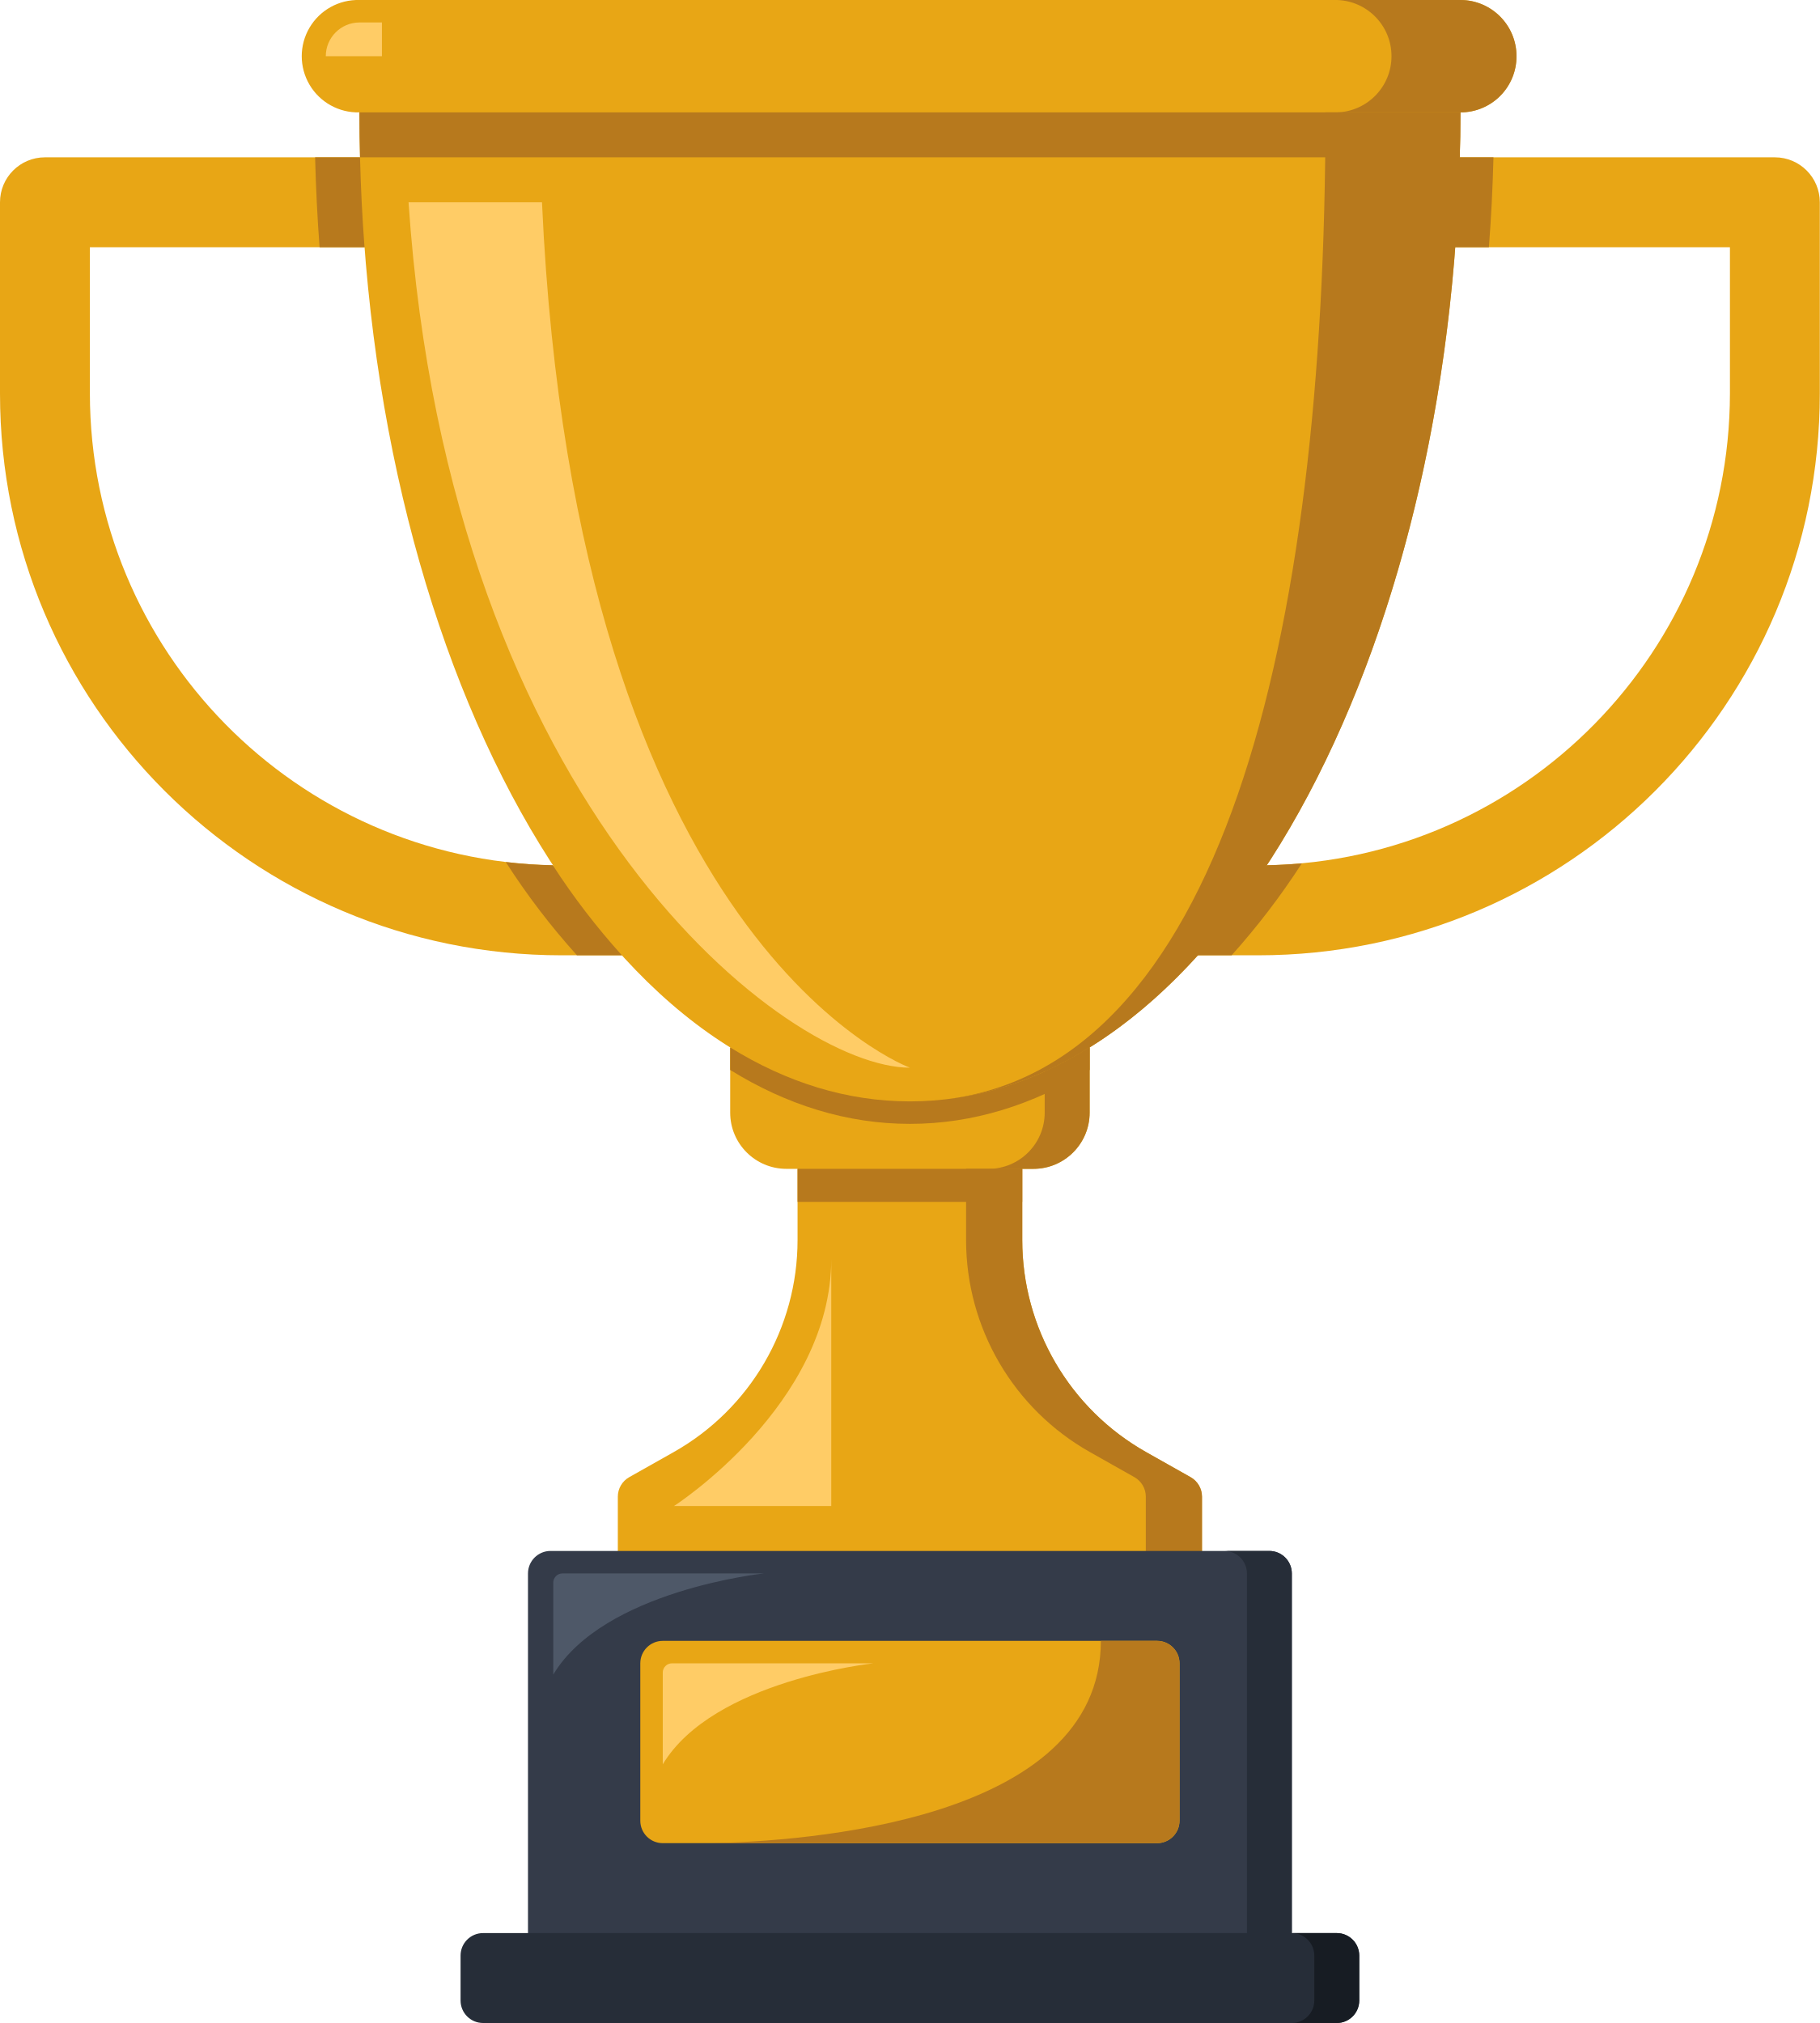
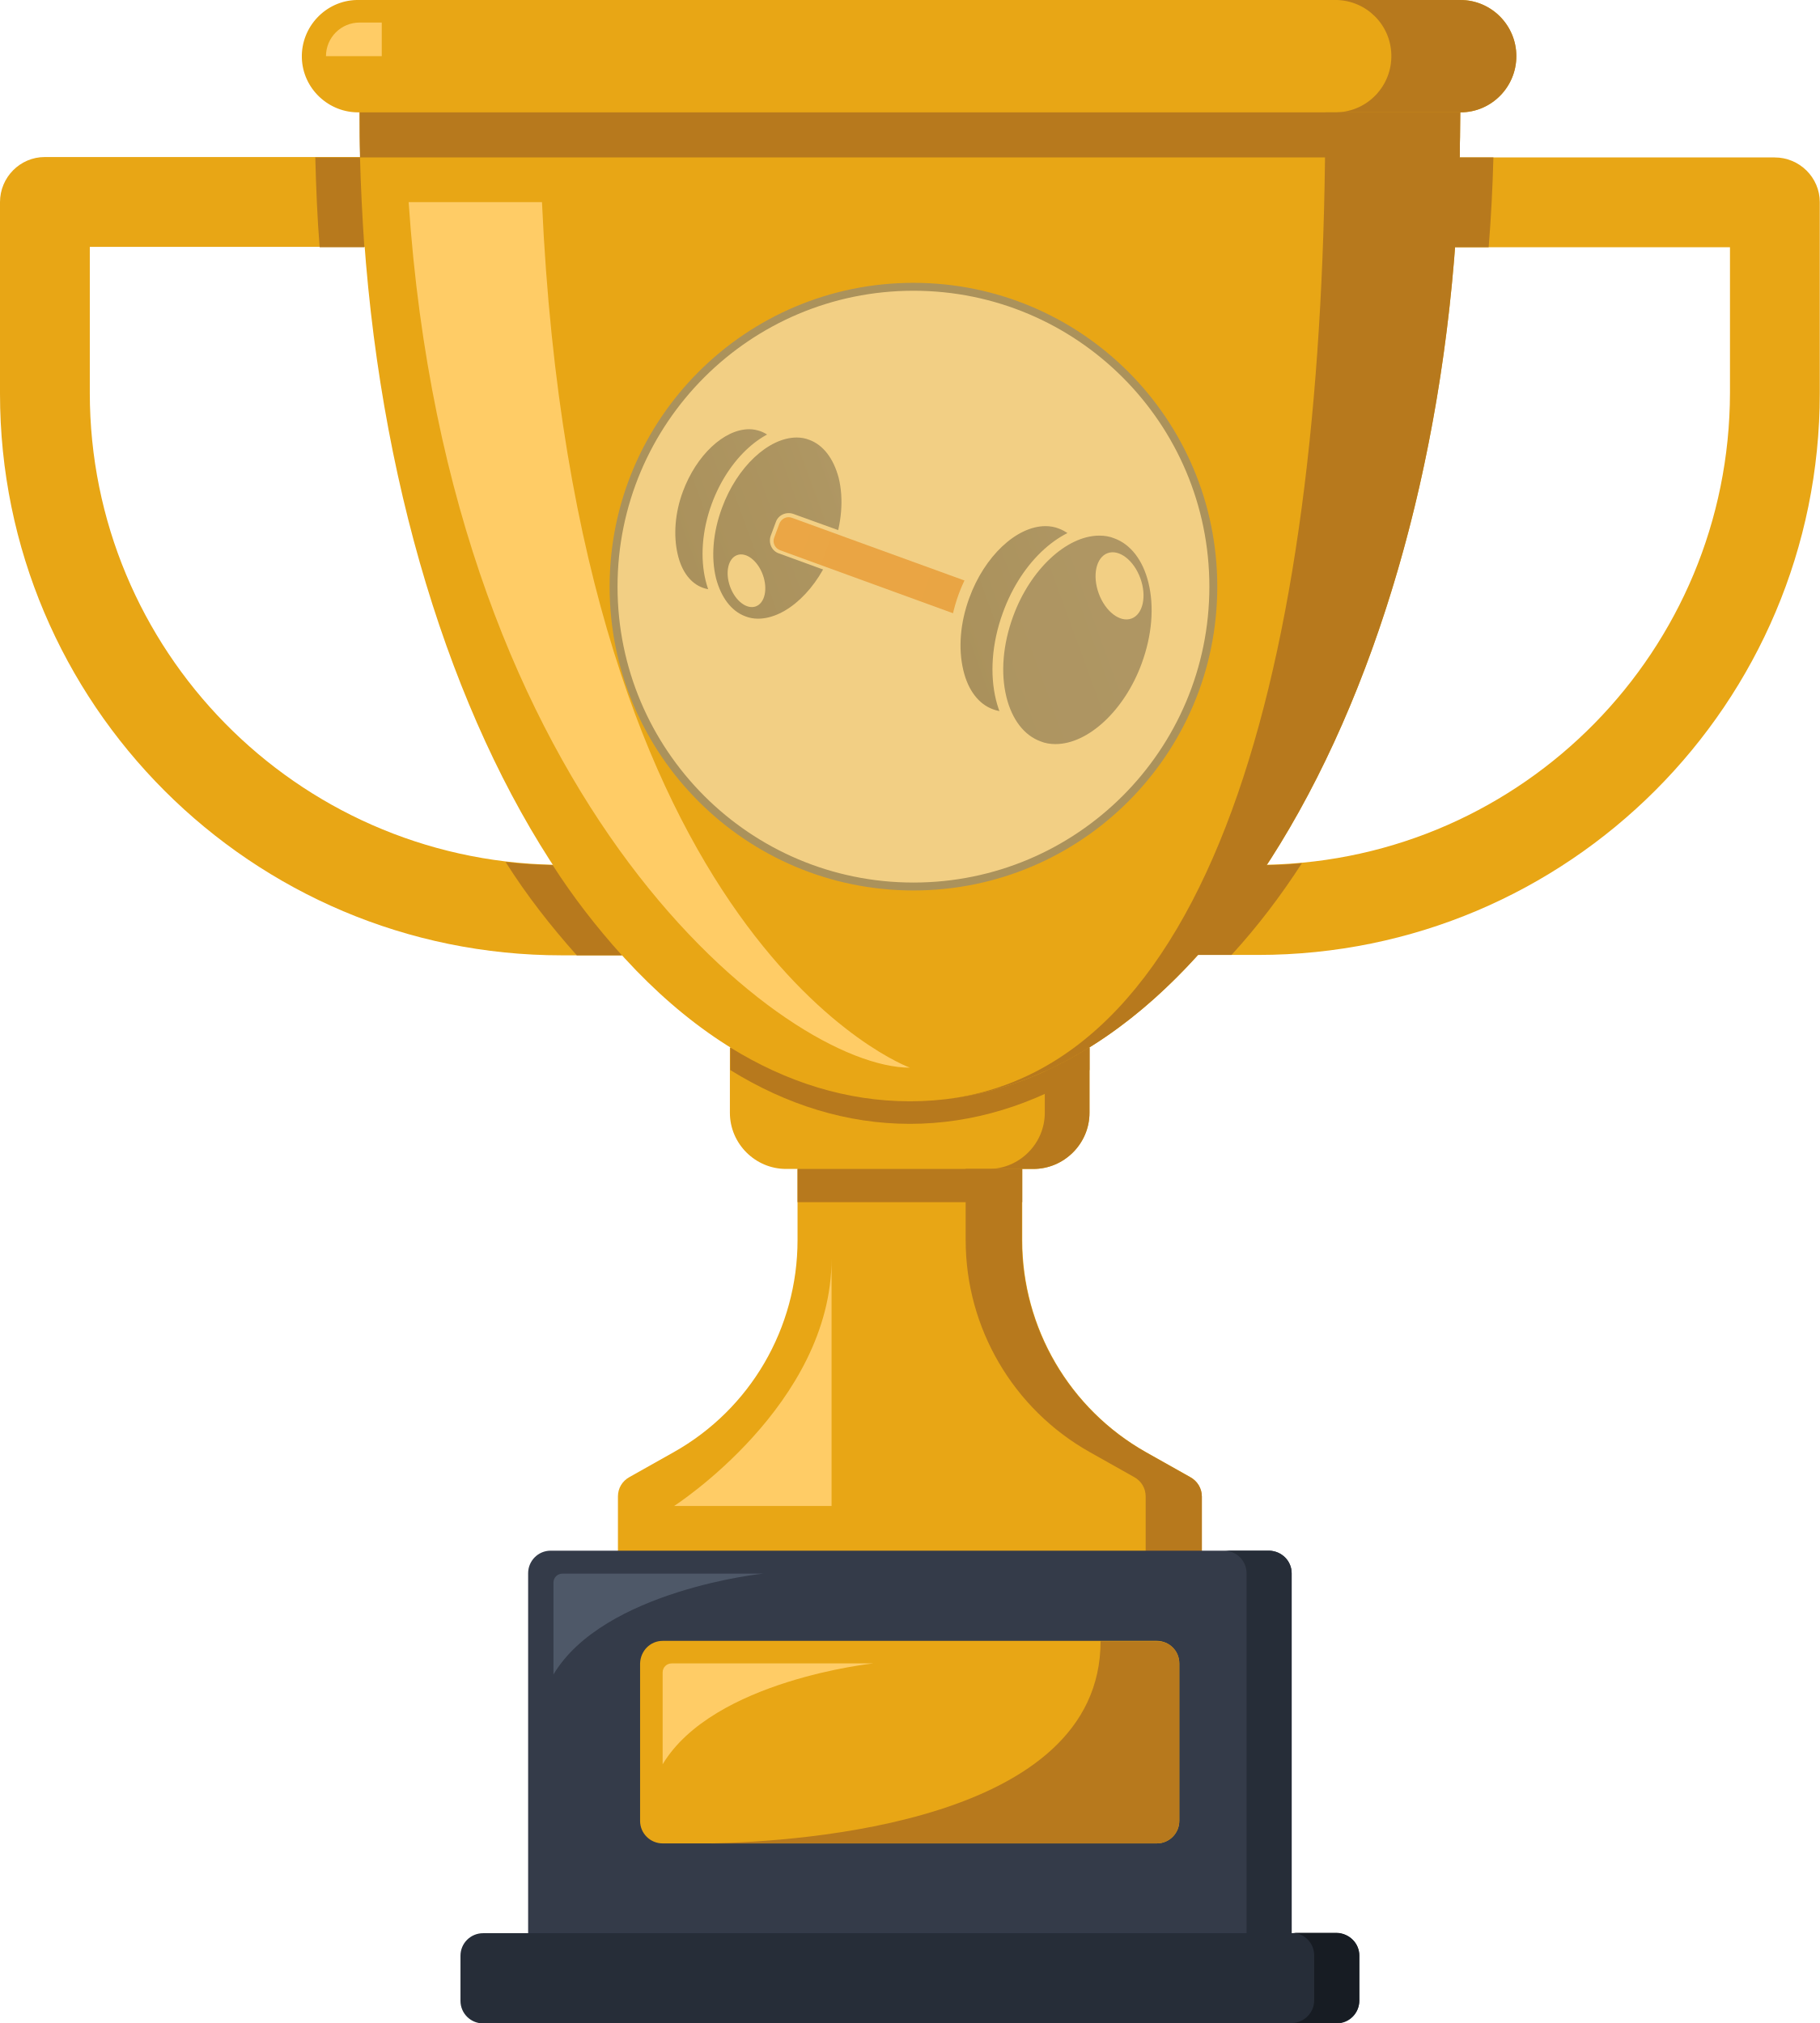
- <svg xmlns="http://www.w3.org/2000/svg" id="objects" viewBox="0 0 460 511.39">
-   <defs>
-     <style>.cls-1{fill:#e8a615;}.cls-2{fill:#b7791d;}.cls-3{fill:#343b49;}.cls-4{fill:#262d38;}.cls-5{fill:#171c23;}.cls-6{fill:#fc6;}.cls-7{fill:#4e5868;}</style>
-   </defs>
-   <path class="cls-1" d="M530,92.14v48.3A142,142,0,0,1,388,282.49H368.15l22.06-22.76A119.4,119.4,0,0,0,507.28,140.44V103.5H422.1l2.84-22.73h93.7A11.36,11.36,0,0,1,530,92.14Z" transform="translate(-70 -41)" />
-   <path class="cls-1" d="M373.83,419.34v25.09H226.17V419.34a5.66,5.66,0,0,1,2.9-4.94l11.19-6.31a61.55,61.55,0,0,0,31.34-53.64V327.94h56.8v26.51a61.55,61.55,0,0,0,31.34,53.64l11.19,6.31A5.66,5.66,0,0,1,373.83,419.34Z" transform="translate(-70 -41)" />
-   <path class="cls-2" d="M373.83,419.34v25.09h-14.2V419.34a5.66,5.66,0,0,0-2.9-4.94l-11.18-6.31a61.53,61.53,0,0,1-31.35-53.64V327.94h14.2v26.51a61.55,61.55,0,0,0,31.34,53.64l11.19,6.31A5.66,5.66,0,0,1,373.83,419.34Z" transform="translate(-70 -41)" />
-   <path class="cls-1" d="M345.43,305.78v16.48a14.21,14.21,0,0,1-14.2,14.21H268.77a14.21,14.21,0,0,1-14.2-14.21V305.78Z" transform="translate(-70 -41)" />
-   <rect class="cls-2" x="201.6" y="295.47" width="56.79" height="8.35" />
-   <path class="cls-3" d="M396.54,438.74v99.44H203.46V438.74a5.7,5.7,0,0,1,5.68-5.68H390.86A5.7,5.7,0,0,1,396.54,438.74Z" transform="translate(-70 -41)" />
-   <path class="cls-4" d="M396.54,438.74v99.44H385.19V438.74a5.7,5.7,0,0,0-5.68-5.68h11.35A5.7,5.7,0,0,1,396.54,438.74Z" transform="translate(-70 -41)" />
-   <rect class="cls-4" x="116.42" y="488.66" width="227.16" height="22.73" rx="5.68" />
-   <path class="cls-5" d="M413.58,535.34V546.7a5.7,5.7,0,0,1-5.68,5.69H396.54a5.7,5.7,0,0,0,5.68-5.69V535.34a5.69,5.69,0,0,0-5.68-5.68H407.9A5.7,5.7,0,0,1,413.58,535.34Z" transform="translate(-70 -41)" />
-   <rect class="cls-1" x="161.85" y="414.79" width="136.3" height="51.14" rx="5.68" />
-   <path class="cls-2" d="M345.43,305.78v16.48a14.21,14.21,0,0,1-14.2,14.21H319.88a14.21,14.21,0,0,0,14.19-14.21V305.78Z" transform="translate(-70 -41)" />
-   <path class="cls-1" d="M240.37,282.49H212a142,142,0,0,1-142-142V92.14A11.36,11.36,0,0,1,81.36,80.77h93.7V103.5H92.72v36.94A119.4,119.4,0,0,0,209.79,259.73Z" transform="translate(-70 -41)" />
-   <path class="cls-1" d="M439.14,58.05V69.41c0,138.07-62.3,250-139.14,250s-139.14-111.94-139.14-250V58.05Z" transform="translate(-70 -41)" />
-   <path class="cls-2" d="M162.14,103.5H150.78q-.84-11.2-1.13-22.73H161Q161.29,92.29,162.14,103.5Z" transform="translate(-70 -41)" />
-   <path class="cls-2" d="M227.2,282.49H215.84a181.08,181.08,0,0,1-18-23.58,116.71,116.71,0,0,0,11.9.82A178.82,178.82,0,0,0,227.2,282.49Z" transform="translate(-70 -41)" />
-   <path class="cls-2" d="M345.43,305.78v5.69C331.18,320.3,315.9,325.1,300,325.1s-31.18-4.8-45.43-13.63v-5.69c14.25,8.84,29.53,13.64,45.43,13.64S331.18,314.62,345.43,305.78Z" transform="translate(-70 -41)" />
-   <path class="cls-2" d="M439.14,58.05V69.41c0,133.76-58.47,243-132,249.7,71.44-6.79,97.9-116,97.9-249.7V58.05Z" transform="translate(-70 -41)" />
-   <path class="cls-1" d="M453.33,55.21a14.15,14.15,0,0,1-14.19,14.2H160.86a14.21,14.21,0,1,1,0-28.41H439.14A14.2,14.2,0,0,1,453.33,55.21Z" transform="translate(-70 -41)" />
-   <path class="cls-2" d="M439.14,69.41c0,3.81-.06,7.59-.15,11.36H161c-.09-3.77-.15-7.55-.15-11.36Z" transform="translate(-70 -41)" />
-   <path class="cls-2" d="M453.33,55.21a14.15,14.15,0,0,1-14.19,14.2H407.9a14.21,14.21,0,0,0,0-28.41h31.24A14.2,14.2,0,0,1,453.33,55.21Z" transform="translate(-70 -41)" />
-   <path class="cls-2" d="M368.15,461.47v39.78a5.7,5.7,0,0,1-5.68,5.68H249.74c22.94-.46,98.53-5.34,98.53-51.14h14.2A5.7,5.7,0,0,1,368.15,461.47Z" transform="translate(-70 -41)" />
-   <path class="cls-6" d="M237.53,487V463.8a2.32,2.32,0,0,1,2.32-2.33h50.92S250.31,465.73,237.53,487Z" transform="translate(-70 -41)" />
-   <path class="cls-7" d="M209.85,464.31V441.07a2.33,2.33,0,0,1,2.32-2.33h50.92S222.62,443,209.85,464.31Z" transform="translate(-70 -41)" />
-   <path class="cls-6" d="M300,310.9c-30.84,0-116.36-65.09-126.73-218.76H207C215.5,280.16,300,310.9,300,310.9Z" transform="translate(-70 -41)" />
-   <path class="cls-6" d="M240.37,421.7s39.75-25.57,39.75-62.5v62.5Z" transform="translate(-70 -41)" />
-   <path class="cls-6" d="M166.54,46.68v8.53H152.35a8.53,8.53,0,0,1,8.51-8.53Z" transform="translate(-70 -41)" />
-   <path class="cls-2" d="M447.51,80.77c-.2,7.68-.57,15.26-1.16,22.73H422.1l2.84-22.73Z" transform="translate(-70 -41)" />
-   <path class="cls-2" d="M399.07,259.25a185.79,185.79,0,0,1-17.75,23.24H368.15l10.05-10.34,12-12.42C393.19,259.67,396.15,259.5,399.07,259.25Z" transform="translate(-70 -41)" />
+ <svg xmlns="http://www.w3.org/2000/svg" version="1.1" x="0px" y="0px" viewBox="0 0 460 511.4" style="enable-background:new 0 0 460 511.4;" xml:space="preserve">
+   <style type="text/css">
+ 	.st0{fill:#E8A615;}
+ 	.st1{fill:#B7791D;}
+ 	.st2{fill:#343B49;}
+ 	.st3{fill:#262D38;}
+ 	.st4{fill:#171C23;}
+ 	.st5{fill:#FFCC66;}
+ 	.st6{fill:#4E5868;}
+ 	.st7{opacity:0.5;}
+ 	.st8{fill:#FCF8F3;stroke:#6E7DA2;stroke-width:2;stroke-miterlimit:10;}
+ 	.st9{fill:url(#SVGID_1_);}
+ 	.st10{fill:#FCF8F3;}
+ 	.st11{fill:url(#SVGID_00000036941191449094247290000007758546189601929356_);}
+ 	.st12{fill:url(#SVGID_00000063634675173973875350000004599045123873280943_);}
+ 	.st13{fill:url(#SVGID_00000086669743098867890160000005165075231113024641_);}
+ 	.st14{fill:url(#SVGID_00000119832546484969731090000016580011084314185148_);}
+ </style>
+   <g id="objects">
+     <path class="st0" d="M460,51.1v48.3c0,78.4-63.5,142-142,142c0,0,0,0,0,0h-19.9l22.1-22.8c65-1.3,117-54.3,117.1-119.3V62.5h-85.2   l2.8-22.7h93.7C454.9,39.8,460,44.9,460,51.1C460,51.1,460,51.1,460,51.1z" />
+     <path class="st0" d="M303.8,378.3v25.1H156.2v-25.1c0-2.1,1.1-3.9,2.9-4.9l11.2-6.3c19.4-10.9,31.3-31.4,31.3-53.6v-26.5h56.8v26.5   c0,22.2,12,42.7,31.3,53.6l11.2,6.3C302.7,374.4,303.8,376.3,303.8,378.3z" />
+     <path class="st1" d="M303.8,378.3v25.1h-14.2v-25.1c0-2.1-1.1-3.9-2.9-4.9l-11.2-6.3c-19.4-10.9-31.4-31.4-31.4-53.6v-26.5h14.2   v26.5c0,22.2,12,42.7,31.3,53.6l11.2,6.3C302.7,374.4,303.8,376.3,303.8,378.3z" />
+     <path class="st0" d="M275.4,264.8v16.5c0,7.8-6.4,14.2-14.2,14.2h-62.5c-7.8,0-14.2-6.4-14.2-14.2v-16.5H275.4z" />
+     <rect x="201.6" y="295.5" class="st1" width="56.8" height="8.4" />
+     <path class="st2" d="M326.5,397.7v99.4H133.5v-99.4c0-3.1,2.5-5.7,5.7-5.7h181.7C324,392.1,326.5,394.6,326.5,397.7z" />
+     <path class="st3" d="M326.5,397.7v99.4h-11.4v-99.4c0-3.1-2.5-5.7-5.7-5.7h11.4C324,392.1,326.5,394.6,326.5,397.7z" />
+     <path class="st3" d="M122.1,488.7h215.8c3.1,0,5.7,2.5,5.7,5.7v11.4c0,3.1-2.5,5.7-5.7,5.7H122.1c-3.1,0-5.7-2.5-5.7-5.7v-11.4   C116.4,491.2,119,488.7,122.1,488.7z" />
+     <path class="st4" d="M343.6,494.3v11.4c0,3.1-2.5,5.7-5.7,5.7h-11.4c3.1,0,5.7-2.6,5.7-5.7v-11.4c0-3.1-2.5-5.7-5.7-5.7h11.4   C341,488.7,343.6,491.2,343.6,494.3z" />
+     <path class="st0" d="M167.5,414.8h124.9c3.1,0,5.7,2.5,5.7,5.7v39.8c0,3.1-2.5,5.7-5.7,5.7H167.5c-3.1,0-5.7-2.5-5.7-5.7v-39.8   C161.9,417.3,164.4,414.8,167.5,414.8z" />
+     <path class="st1" d="M275.4,264.8v16.5c0,7.8-6.4,14.2-14.2,14.2h-11.3c7.8,0,14.2-6.4,14.2-14.2v-16.5H275.4z" />
+     <path class="st0" d="M170.4,241.5H142c-78.4,0-142-63.6-142-142V51.1c0-6.3,5.1-11.4,11.3-11.4c0,0,0,0,0,0h93.7v22.7H22.7v36.9   c0,65,52.1,118,117.1,119.3L170.4,241.5z" />
+     <path class="st0" d="M369.1,17v11.4c0,138.1-62.3,250-139.1,250S90.9,166.5,90.9,28.4V17H369.1z" />
+     <path class="st1" d="M92.1,62.5H80.8c-0.6-7.5-0.9-15-1.1-22.7H91C91.2,47.5,91.6,55,92.1,62.5z" />
+     <path class="st1" d="M157.2,241.5h-11.4c-6.6-7.4-12.7-15.2-18-23.6c4,0.5,7.9,0.7,11.9,0.8C144.9,226.8,150.8,234.4,157.2,241.5z" />
+     <path class="st1" d="M275.4,264.8v5.7c-14.2,8.8-29.5,13.6-45.4,13.6s-31.2-4.8-45.4-13.6v-5.7c14.2,8.8,29.5,13.6,45.4,13.6   S261.2,273.6,275.4,264.8z" />
+     <path class="st1" d="M369.1,17v11.4c0,133.8-58.5,243-132,249.7c71.4-6.8,97.9-116,97.9-249.7V17H369.1z" />
+     <path class="st0" d="M383.3,14.2c0,7.8-6.3,14.2-14.1,14.2c0,0-0.1,0-0.1,0H90.9c-7.8,0.2-14.4-6-14.6-13.8S82.3,0.2,90.1,0   c0.3,0,0.5,0,0.8,0h278.3C377,0,383.3,6.4,383.3,14.2z" />
+     <path class="st1" d="M369.1,28.4c0,3.8-0.1,7.6-0.1,11.4H91c-0.1-3.8-0.1-7.6-0.1-11.4H369.1z" />
+     <path class="st1" d="M383.3,14.2c0,7.8-6.3,14.2-14.1,14.2c0,0-0.1,0-0.1,0h-31.2c7.8-0.2,14-6.7,13.8-14.6   c-0.2-7.6-6.3-13.6-13.8-13.8h31.2C377,0,383.3,6.4,383.3,14.2C383.3,14.2,383.3,14.2,383.3,14.2z" />
+     <path class="st1" d="M298.1,420.5v39.8c0,3.1-2.5,5.7-5.7,5.7H179.7c22.9-0.5,98.5-5.3,98.5-51.1h14.2   C295.6,414.8,298.1,417.3,298.1,420.5z" />
+     <path class="st5" d="M167.5,446v-23.2c0-1.3,1-2.3,2.3-2.3c0,0,0,0,0,0h50.9C220.8,420.5,180.3,424.7,167.5,446z" />
+     <path class="st6" d="M139.9,423.3v-23.2c0-1.3,1-2.3,2.3-2.3h50.9C193.1,397.7,152.6,402,139.9,423.3z" />
+     <path class="st5" d="M230,269.9c-30.8,0-116.4-65.1-126.7-218.8H137C145.5,239.2,230,269.9,230,269.9z" />
+     <path class="st5" d="M170.4,380.7c0,0,39.8-25.6,39.8-62.5v62.5H170.4z" />
+     <path class="st5" d="M96.5,5.7v8.5H82.4c0-4.7,3.8-8.5,8.5-8.5H96.5z" />
+     <path class="st1" d="M377.5,39.8c-0.2,7.7-0.6,15.3-1.2,22.7h-24.2l2.8-22.7L377.5,39.8z" />
+     <path class="st1" d="M329.1,218.2c-5.3,8.2-11.2,16-17.8,23.2h-13.2l10-10.3l12-12.4C323.2,218.7,326.1,218.5,329.1,218.2z" />
+   </g>
+   <g id="Layer_2" class="st7">
+     <g id="ELIPSE_BG">
+       <circle class="st8" cx="230.9" cy="148.3" r="75.8" />
+     </g>
+     <g id="Layer_5">
+       <linearGradient id="SVGID_1_" gradientUnits="userSpaceOnUse" x1="262.439" y1="-47.467" x2="296.641" y2="-59.918" gradientTransform="matrix(1 0 0 1 -94.55 182.48)">
+         <stop offset="0" style="stop-color:#6B7BA2" />
+         <stop offset="0.64" style="stop-color:#7182AB" />
+         <stop offset="0.99" style="stop-color:#7687B3" />
+       </linearGradient>
+       <path class="st9" d="M180.6,150.5c-1.1,0-2.2-0.2-3.3-0.6c-7.5-2.8-10.2-14.4-6-26.1c3.5-9.7,11.1-16.7,18-16.7    c1.1,0,2.2,0.2,3.3,0.6c3.5,1.3,6.1,4.6,7.3,9.4c1.2,5,0.7,10.9-1.3,16.6C195.1,143.4,187.5,150.5,180.6,150.5z" />
+       <path class="st10" d="M189.4,108.5c1,0,1.9,0.2,2.8,0.5c3.1,1.1,5.4,4.1,6.4,8.5c1.2,4.7,0.7,10.4-1.3,15.8    c-3.3,9.2-10.4,15.8-16.8,15.8c-1,0-1.9-0.2-2.8-0.5c-3.1-1.1-5.4-4.1-6.4-8.5c-1.1-4.7-0.7-10.4,1.3-15.8    C176,115.1,183,108.5,189.4,108.5 M189.4,105.7c-7.4,0-15.5,7.1-19.3,17.6c-4.5,12.4-1.5,24.8,6.8,27.8c1.2,0.4,2.5,0.7,3.8,0.7    c7.4,0,15.5-7.1,19.3-17.6c4.5-12.4,1.5-24.8-6.8-27.8C192,105.9,190.7,105.7,189.4,105.7L189.4,105.7z" />
+       <linearGradient id="SVGID_00000152973530163069975110000002224353686711675059_" gradientUnits="userSpaceOnUse" x1="271.946" y1="-42.065" x2="310.256" y2="-56.008" gradientTransform="matrix(1 0 0 1 -94.55 182.48)">
+         <stop offset="0" style="stop-color:#6B7BA2" />
+         <stop offset="0.64" style="stop-color:#7182AB" />
+         <stop offset="1" style="stop-color:#7688B3" />
+       </linearGradient>
+       <path style="fill:url(#SVGID_00000152973530163069975110000002224353686711675059_);" d="M191.7,157.7c-1.3,0-2.5-0.2-3.7-0.6    c-4-1.4-6.9-5.2-8.2-10.6c-1.4-5.6-0.8-12.2,1.5-18.6c3.9-10.8,12.4-18.7,20.2-18.7c1.3,0,2.5,0.2,3.7,0.6    c8.4,3.1,11.4,16.2,6.7,29.2C207.9,149.8,199.4,157.7,191.7,157.7L191.7,157.7z" />
+       <path class="st10" d="M201.4,110.6c1.1,0,2.2,0.2,3.2,0.6c3.5,1.3,6.1,4.7,7.4,9.6c1.3,5.3,0.8,11.6-1.5,17.8    c-3.7,10.3-11.7,17.8-18.9,17.8c-1.1,0-2.2-0.2-3.2-0.6c-3.5-1.3-6.1-4.7-7.4-9.6c-1.3-5.3-0.8-11.6,1.5-17.8    C186.3,118,194.3,110.6,201.4,110.6 M201.4,107.8c-8.2,0-17.2,7.9-21.5,19.6c-5,13.7-1.6,27.6,7.5,30.9c1.3,0.5,2.8,0.7,4.2,0.7    c8.2,0,17.2-7.9,21.5-19.6c5-13.8,1.6-27.6-7.5-30.9C204.3,108.1,202.9,107.8,201.4,107.8z" />
+       <path class="st10" d="M214.2,146.2c-0.1,0-0.2,0-0.3-0.1l-17-6.2c-1.8-0.6-2.7-2.6-2.1-4.4c0,0,0,0,0,0l1.3-3.5    c0.6-1.8,2.6-2.7,4.4-2.1c0,0,0,0,0,0l0,0l16.6,6c0.5,0.2,0.7,0.8,0.5,1.3c-0.2,0.4-0.7,0.6-1.1,0.5l-16.6-6    c-0.4-0.1-0.8-0.1-1.1,0.1c-0.4,0.2-0.6,0.5-0.8,0.8l-1.3,3.5c-0.3,0.8,0.1,1.6,0.9,1.9c0,0,0,0,0,0l0,0l17,6.2    c0.5,0.2,0.8,0.8,0.6,1.3C214.9,145.9,214.5,146.2,214.2,146.2L214.2,146.2z" />
+       <linearGradient id="SVGID_00000142158560490094216410000013745916095666903438_" gradientUnits="userSpaceOnUse" x1="290.932" y1="-48.365" x2="366.624" y2="-20.817" gradientTransform="matrix(1 0 0 1 -94.55 182.48)">
+         <stop offset="0" style="stop-color:#EDA575" />
+         <stop offset="1" style="stop-color:#E8A272" />
+       </linearGradient>
+       <path style="fill:url(#SVGID_00000142158560490094216410000013745916095666903438_);" d="M271.2,156.7l-54.5-19.8l-16.5-6    c-1.3-0.5-2.7,0.2-3.2,1.5l0,0l-1.3,3.5c-0.5,1.3,0.2,2.7,1.5,3.2l0,0l17,6.2l54.1,19.7c1.3,0.5,2.7-0.2,3.2-1.5l0,0l1.3-3.5    C273.2,158.6,272.5,157.2,271.2,156.7L271.2,156.7z" />
+       <linearGradient id="SVGID_00000011753998516531188940000018377176570245667726_" gradientUnits="userSpaceOnUse" x1="334.236" y1="-18.853" x2="373.469" y2="-33.132" gradientTransform="matrix(1 0 0 1 -94.55 182.48)">
+         <stop offset="0" style="stop-color:#6B7BA2" />
+         <stop offset="0.64" style="stop-color:#7182AB" />
+         <stop offset="0.99" style="stop-color:#7687B3" />
+       </linearGradient>
+       <path style="fill:url(#SVGID_00000011753998516531188940000018377176570245667726_);" d="M254.3,181.3c-1.3,0-2.6-0.2-3.8-0.7    c-4.1-1.5-7.1-5.3-8.4-10.8c-1.4-5.7-0.8-12.5,1.5-19c4-11.1,12.7-19.1,20.7-19.1c1.3,0,2.6,0.2,3.8,0.7    c8.6,3.1,11.7,16.5,6.9,29.9C271,173.3,262.3,181.3,254.3,181.3L254.3,181.3z" />
+       <path class="st10" d="M264.3,133c1.1,0,2.3,0.2,3.3,0.6c3.6,1.3,6.3,4.8,7.6,9.9c1.3,5.5,0.8,11.9-1.5,18.2    c-3.8,10.6-12,18.2-19.4,18.2c-1.1,0-2.3-0.2-3.3-0.6c-3.6-1.3-6.3-4.8-7.5-9.9c-1.3-5.5-0.8-11.9,1.5-18.2    C248.8,140.7,256.9,133,264.3,133 M264.3,130.3c-8.4,0-17.6,8-22,20c-5.1,14.1-1.7,28.2,7.7,31.6c1.4,0.5,2.8,0.7,4.3,0.7    c8.4,0,17.6-8,22-20c5.1-14.1,1.7-28.2-7.7-31.6C267.2,130.5,265.7,130.3,264.3,130.3L264.3,130.3z" />
+       <linearGradient id="SVGID_00000093875650252266827920000002670136414414252684_" gradientUnits="userSpaceOnUse" x1="345.008" y1="-12.714" x2="388.867" y2="-28.675" gradientTransform="matrix(1 0 0 1 -94.55 182.48)">
+         <stop offset="0" style="stop-color:#7283AD" />
+         <stop offset="0.99" style="stop-color:#7686B3" />
+       </linearGradient>
+       <path style="fill:url(#SVGID_00000093875650252266827920000002670136414414252684_);" d="M266.8,189.5c-1.5,0-2.9-0.2-4.3-0.7    c-4.6-1.7-7.9-6-9.4-12.2c-1.6-6.4-0.9-13.9,1.7-21.2c4.5-12.4,14.2-21.3,23.1-21.3c1.5,0,2.9,0.2,4.3,0.7c4.6,1.7,7.9,6,9.5,12.2    c1.6,6.4,0.9,13.9-1.7,21.2C285.4,180.5,275.7,189.5,266.8,189.5L266.8,189.5z" />
+       <path class="st10" d="M277.9,135.4c1.3,0,2.6,0.2,3.8,0.7c4.1,1.5,7.2,5.5,8.6,11.2c1.5,6.1,0.9,13.3-1.7,20.4    c-4.3,11.8-13.5,20.4-21.8,20.4c-1.3,0-2.6-0.2-3.8-0.7c-4.1-1.5-7.2-5.5-8.6-11.2c-1.5-6.1-0.9-13.3,1.7-20.4    C260.4,144,269.6,135.4,277.9,135.4 M277.9,132.7c-9.4,0-19.6,8.9-24.4,22.2c-5.7,15.6-1.8,31.4,8.6,35.2c1.5,0.6,3.1,0.8,4.8,0.8    c9.4,0,19.6-8.9,24.4-22.2c5.7-15.6,1.8-31.4-8.6-35.2C281.2,132.9,279.6,132.7,277.9,132.7L277.9,132.7z" />
+       <ellipse transform="matrix(0.9397 -0.342 0.342 0.9397 -33.5902 105.7146)" class="st10" cx="283" cy="148.1" rx="5.6" ry="8.8" />
+       <ellipse transform="matrix(0.9397 -0.342 0.342 0.9397 -38.8374 73.3953)" class="st10" cx="188.7" cy="146.8" rx="4.4" ry="6.9" />
+     </g>
+   </g>
</svg>
